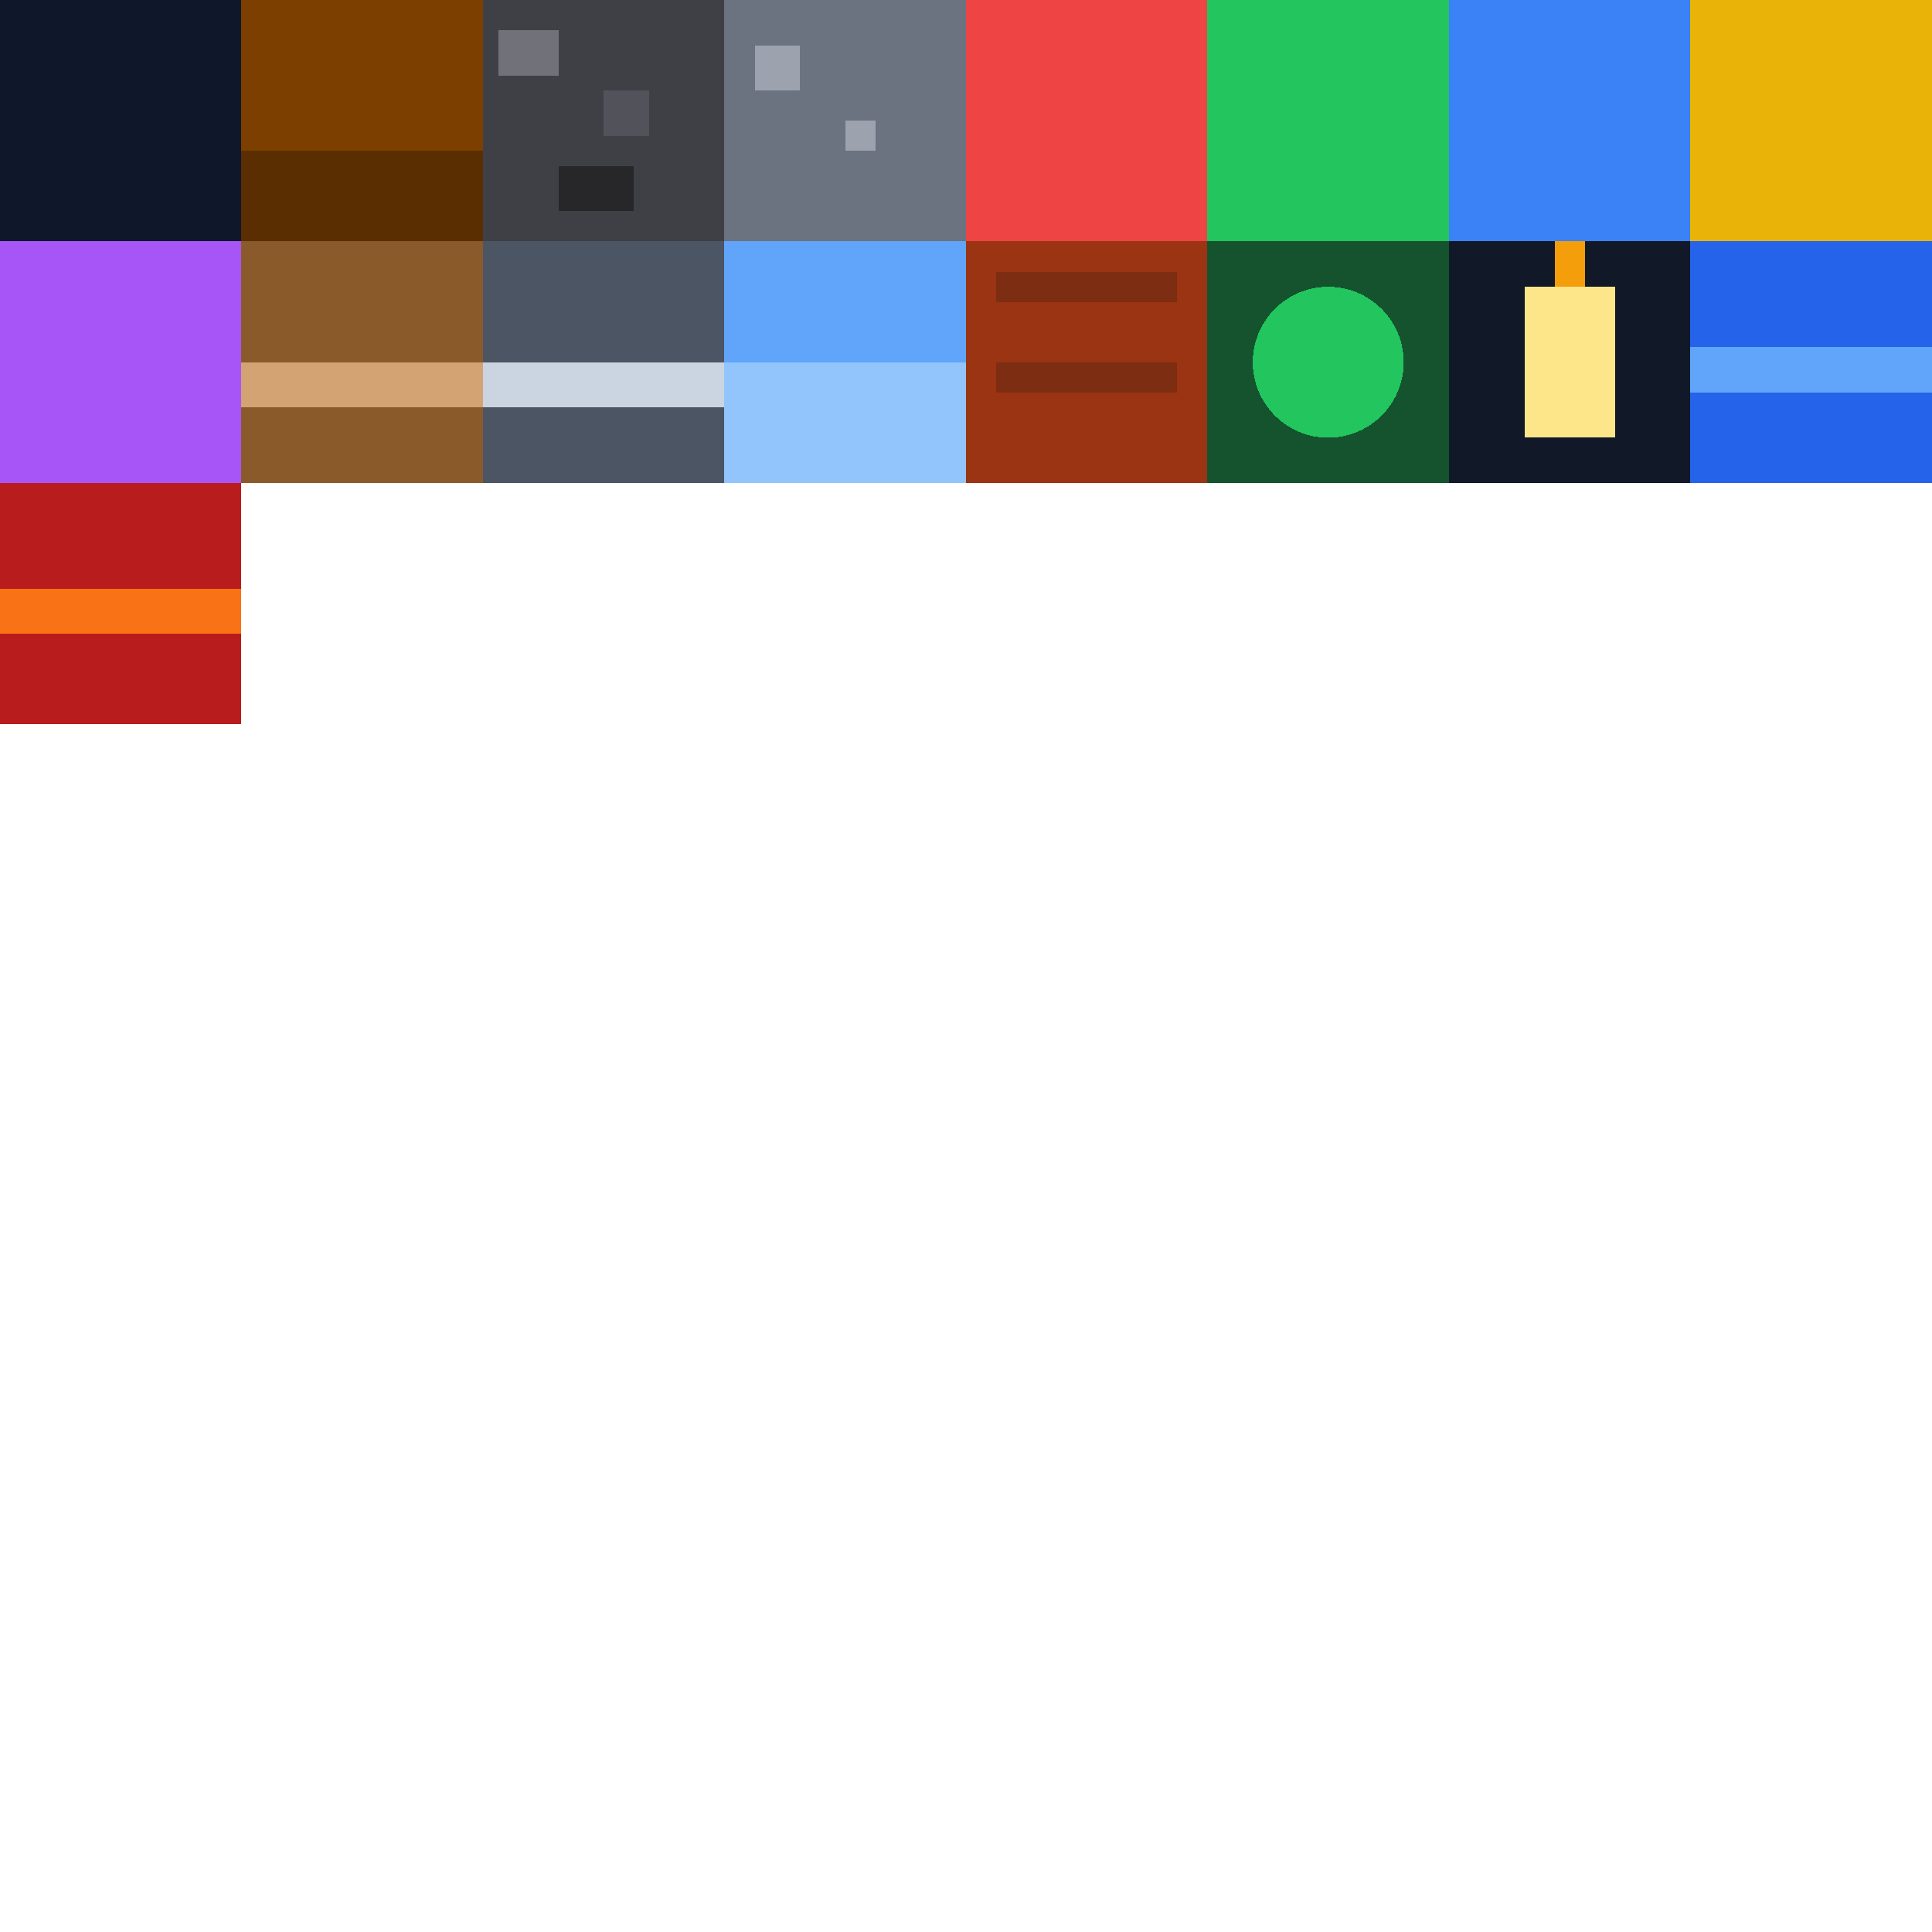
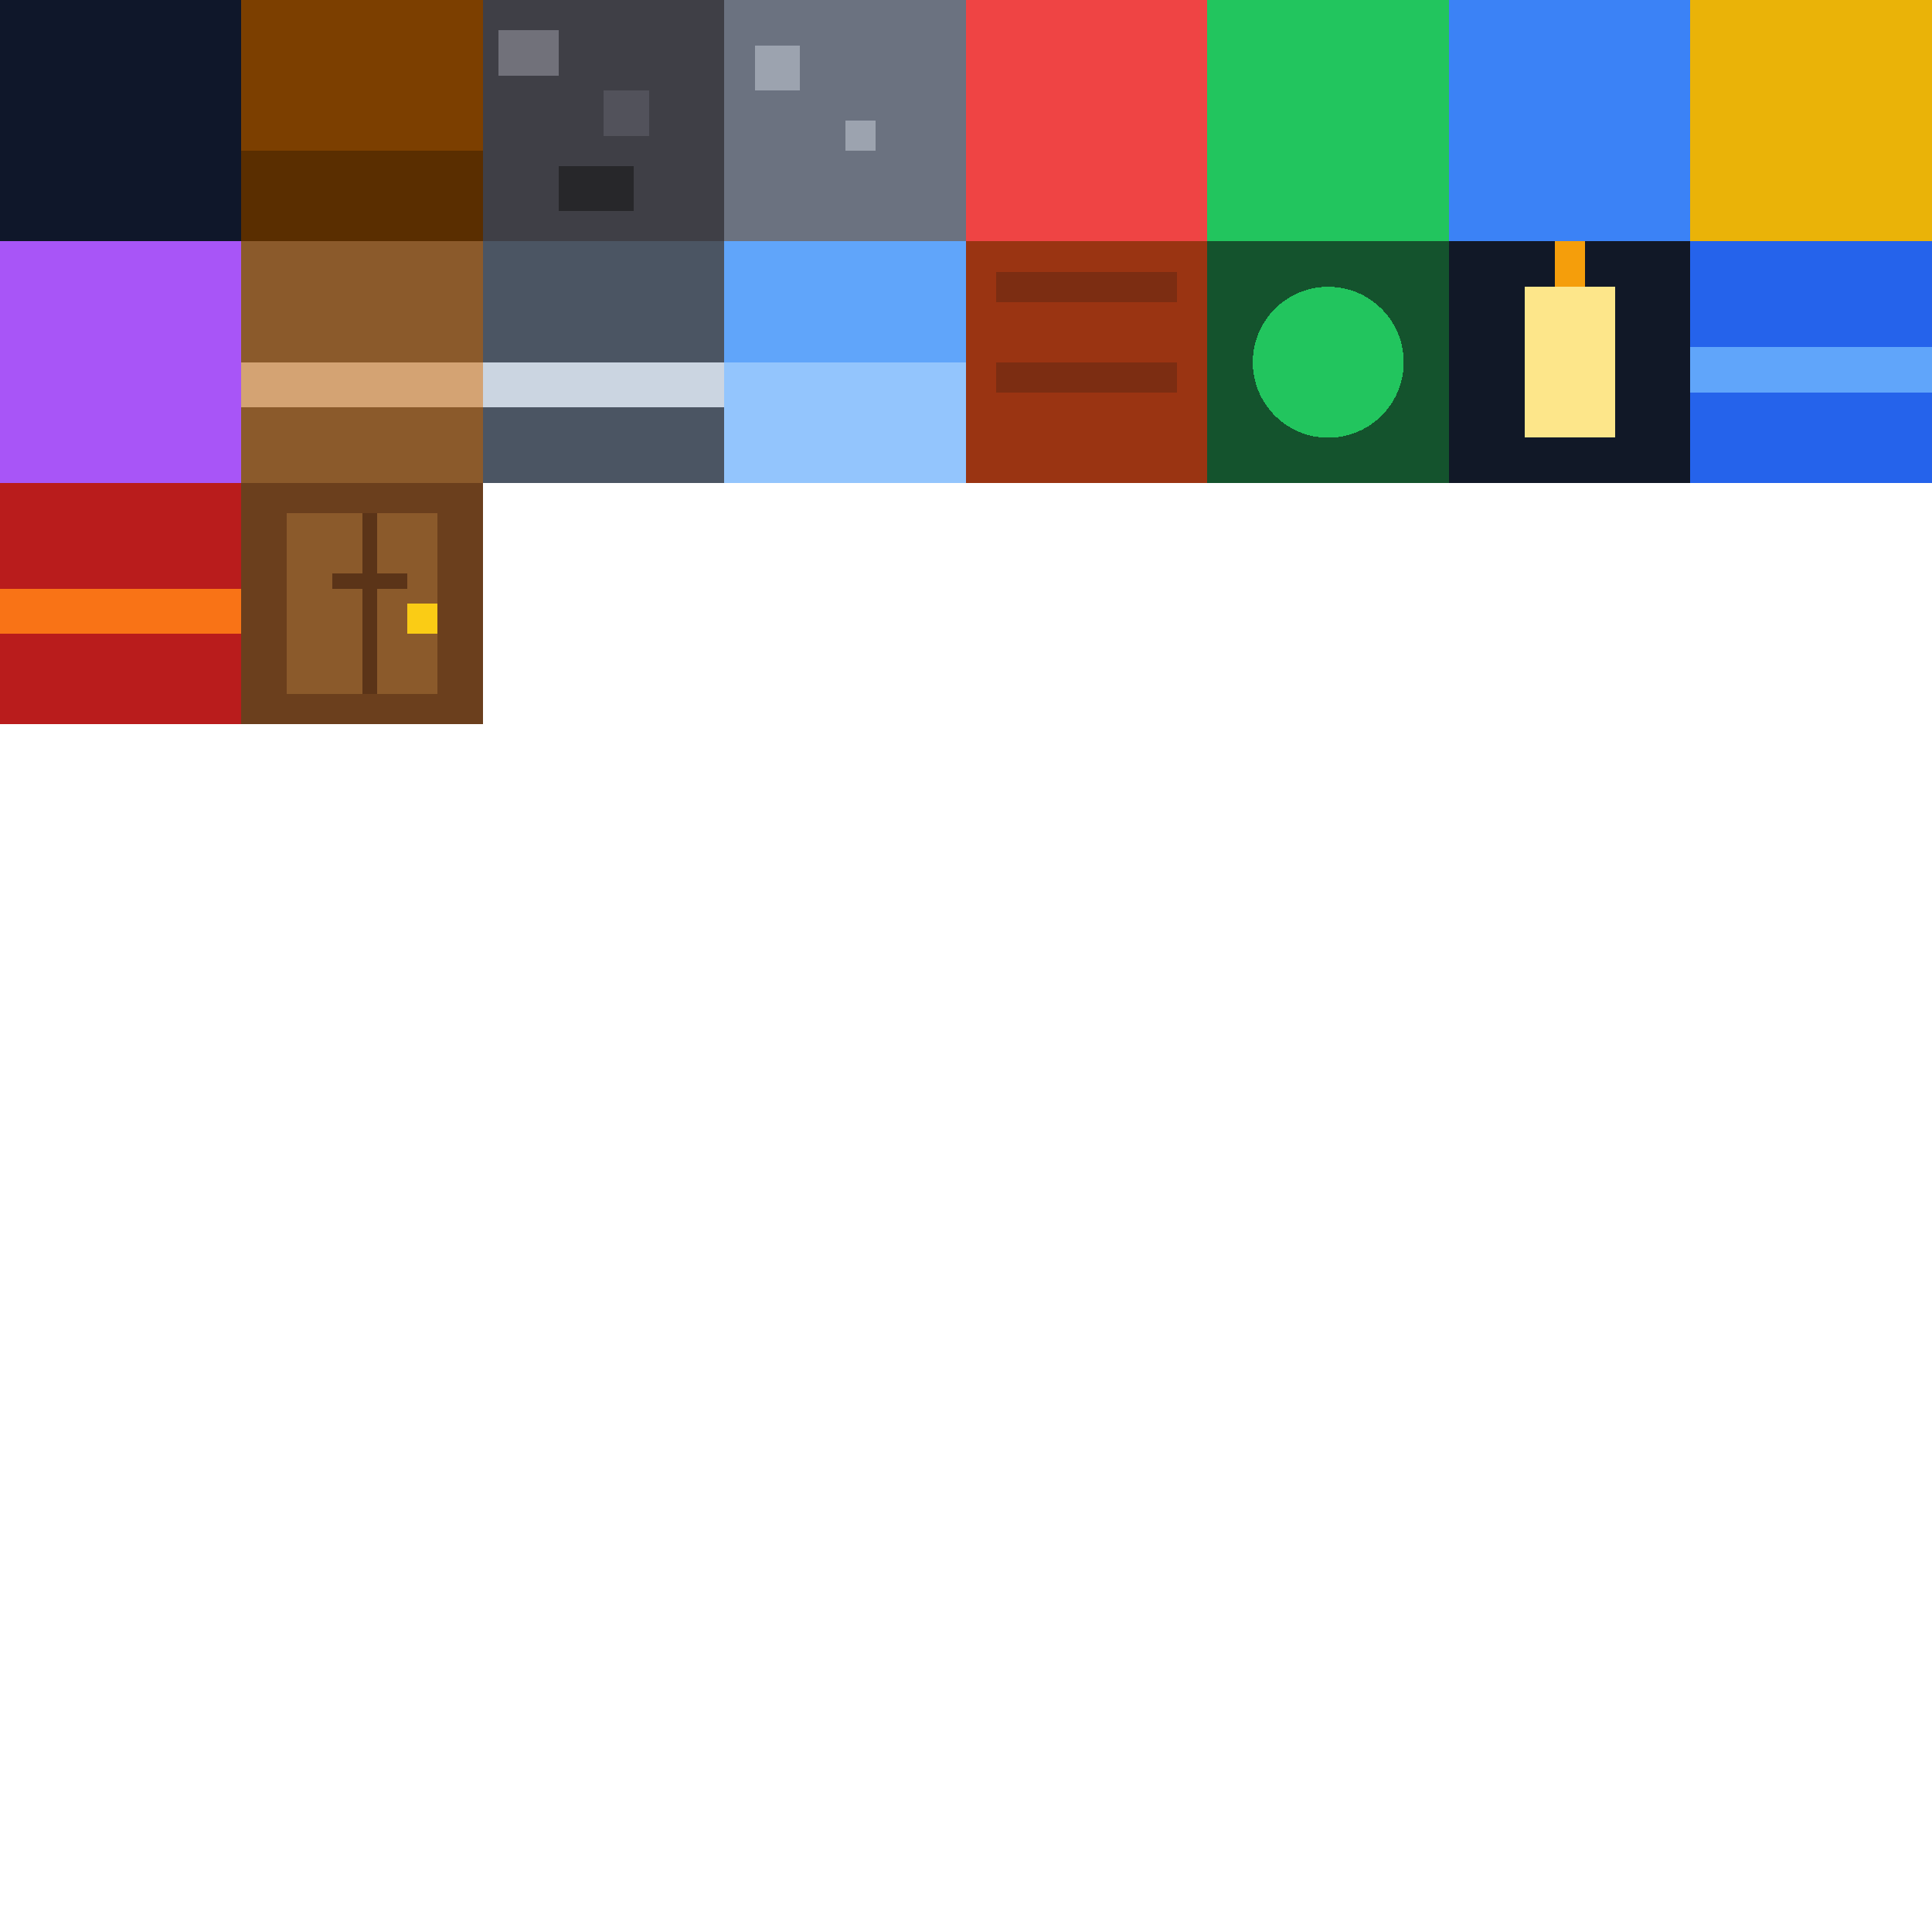
<svg xmlns="http://www.w3.org/2000/svg" width="128" height="128" viewBox="0 0 128 128" shape-rendering="crispEdges">
  <rect width="128" height="128" fill="#00000000" />
  <rect x="0" y="0" width="16" height="16" fill="#0f172a" />
  <rect x="16" y="0" width="16" height="16" fill="#7c3f00" />
  <rect x="16" y="10" width="16" height="6" fill="#5a2e00" />
  <rect x="32" y="0" width="16" height="16" fill="#3f3f46" />
  <rect x="33" y="2" width="4" height="3" fill="#71717a" />
  <rect x="40" y="6" width="3" height="3" fill="#52525b" />
  <rect x="37" y="11" width="5" height="3" fill="#27272a" />
  <rect x="48" y="0" width="16" height="16" fill="#6b7280" />
  <rect x="50" y="3" width="3" height="3" fill="#9ca3af" />
  <rect x="56" y="8" width="2" height="2" fill="#9ca3af" />
  <rect x="64" y="0" width="16" height="16" fill="#ef4444" />
  <rect x="80" y="0" width="16" height="16" fill="#22c55e" />
  <rect x="96" y="0" width="16" height="16" fill="#3b82f6" />
  <rect x="112" y="0" width="16" height="16" fill="#eab308" />
  <rect x="0" y="16" width="16" height="16" fill="#a855f7" />
  <rect x="16" y="16" width="16" height="16" fill="#8b5a2b" />
  <rect x="16" y="24" width="16" height="3" fill="#d4a373" />
  <rect x="32" y="16" width="16" height="16" fill="#4b5563" />
  <rect x="32" y="24" width="16" height="3" fill="#cbd5e1" />
  <rect x="48" y="16" width="16" height="16" fill="#60a5fa" />
  <rect x="48" y="24" width="16" height="8" fill="#93c5fd" />
  <rect x="64" y="16" width="16" height="16" fill="#9a3412" />
  <rect x="66" y="18" width="12" height="2" fill="#7c2d12" />
  <rect x="66" y="24" width="12" height="2" fill="#7c2d12" />
  <rect x="80" y="16" width="16" height="16" fill="#14532d" />
  <circle cx="88" cy="24" r="5" fill="#22c55e" />
  <rect x="96" y="16" width="16" height="16" fill="#111827" />
  <rect x="101" y="19" width="6" height="10" fill="#fde68a" />
  <rect x="103" y="16" width="2" height="3" fill="#f59e0b" />
  <rect x="112" y="16" width="16" height="16" fill="#2563eb" />
  <rect x="112" y="23" width="16" height="3" fill="#60a5fa" />
  <rect x="0" y="32" width="16" height="16" fill="#b91c1c" />
  <rect x="0" y="39" width="16" height="3" fill="#f97316" />
+   <rect x="16" y="32" width="16" height="16" fill="#6b3f1d" />
+   <rect x="19" y="34" width="10" height="12" fill="#8b5a2b" />
+   <rect x="24" y="34" width="1" height="12" fill="#5b3418" />
+   <rect x="22" y="38" width="5" height="1" fill="#5b3418" />
+   <rect x="27" y="40" width="2" height="2" fill="#facc15" />
</svg>
